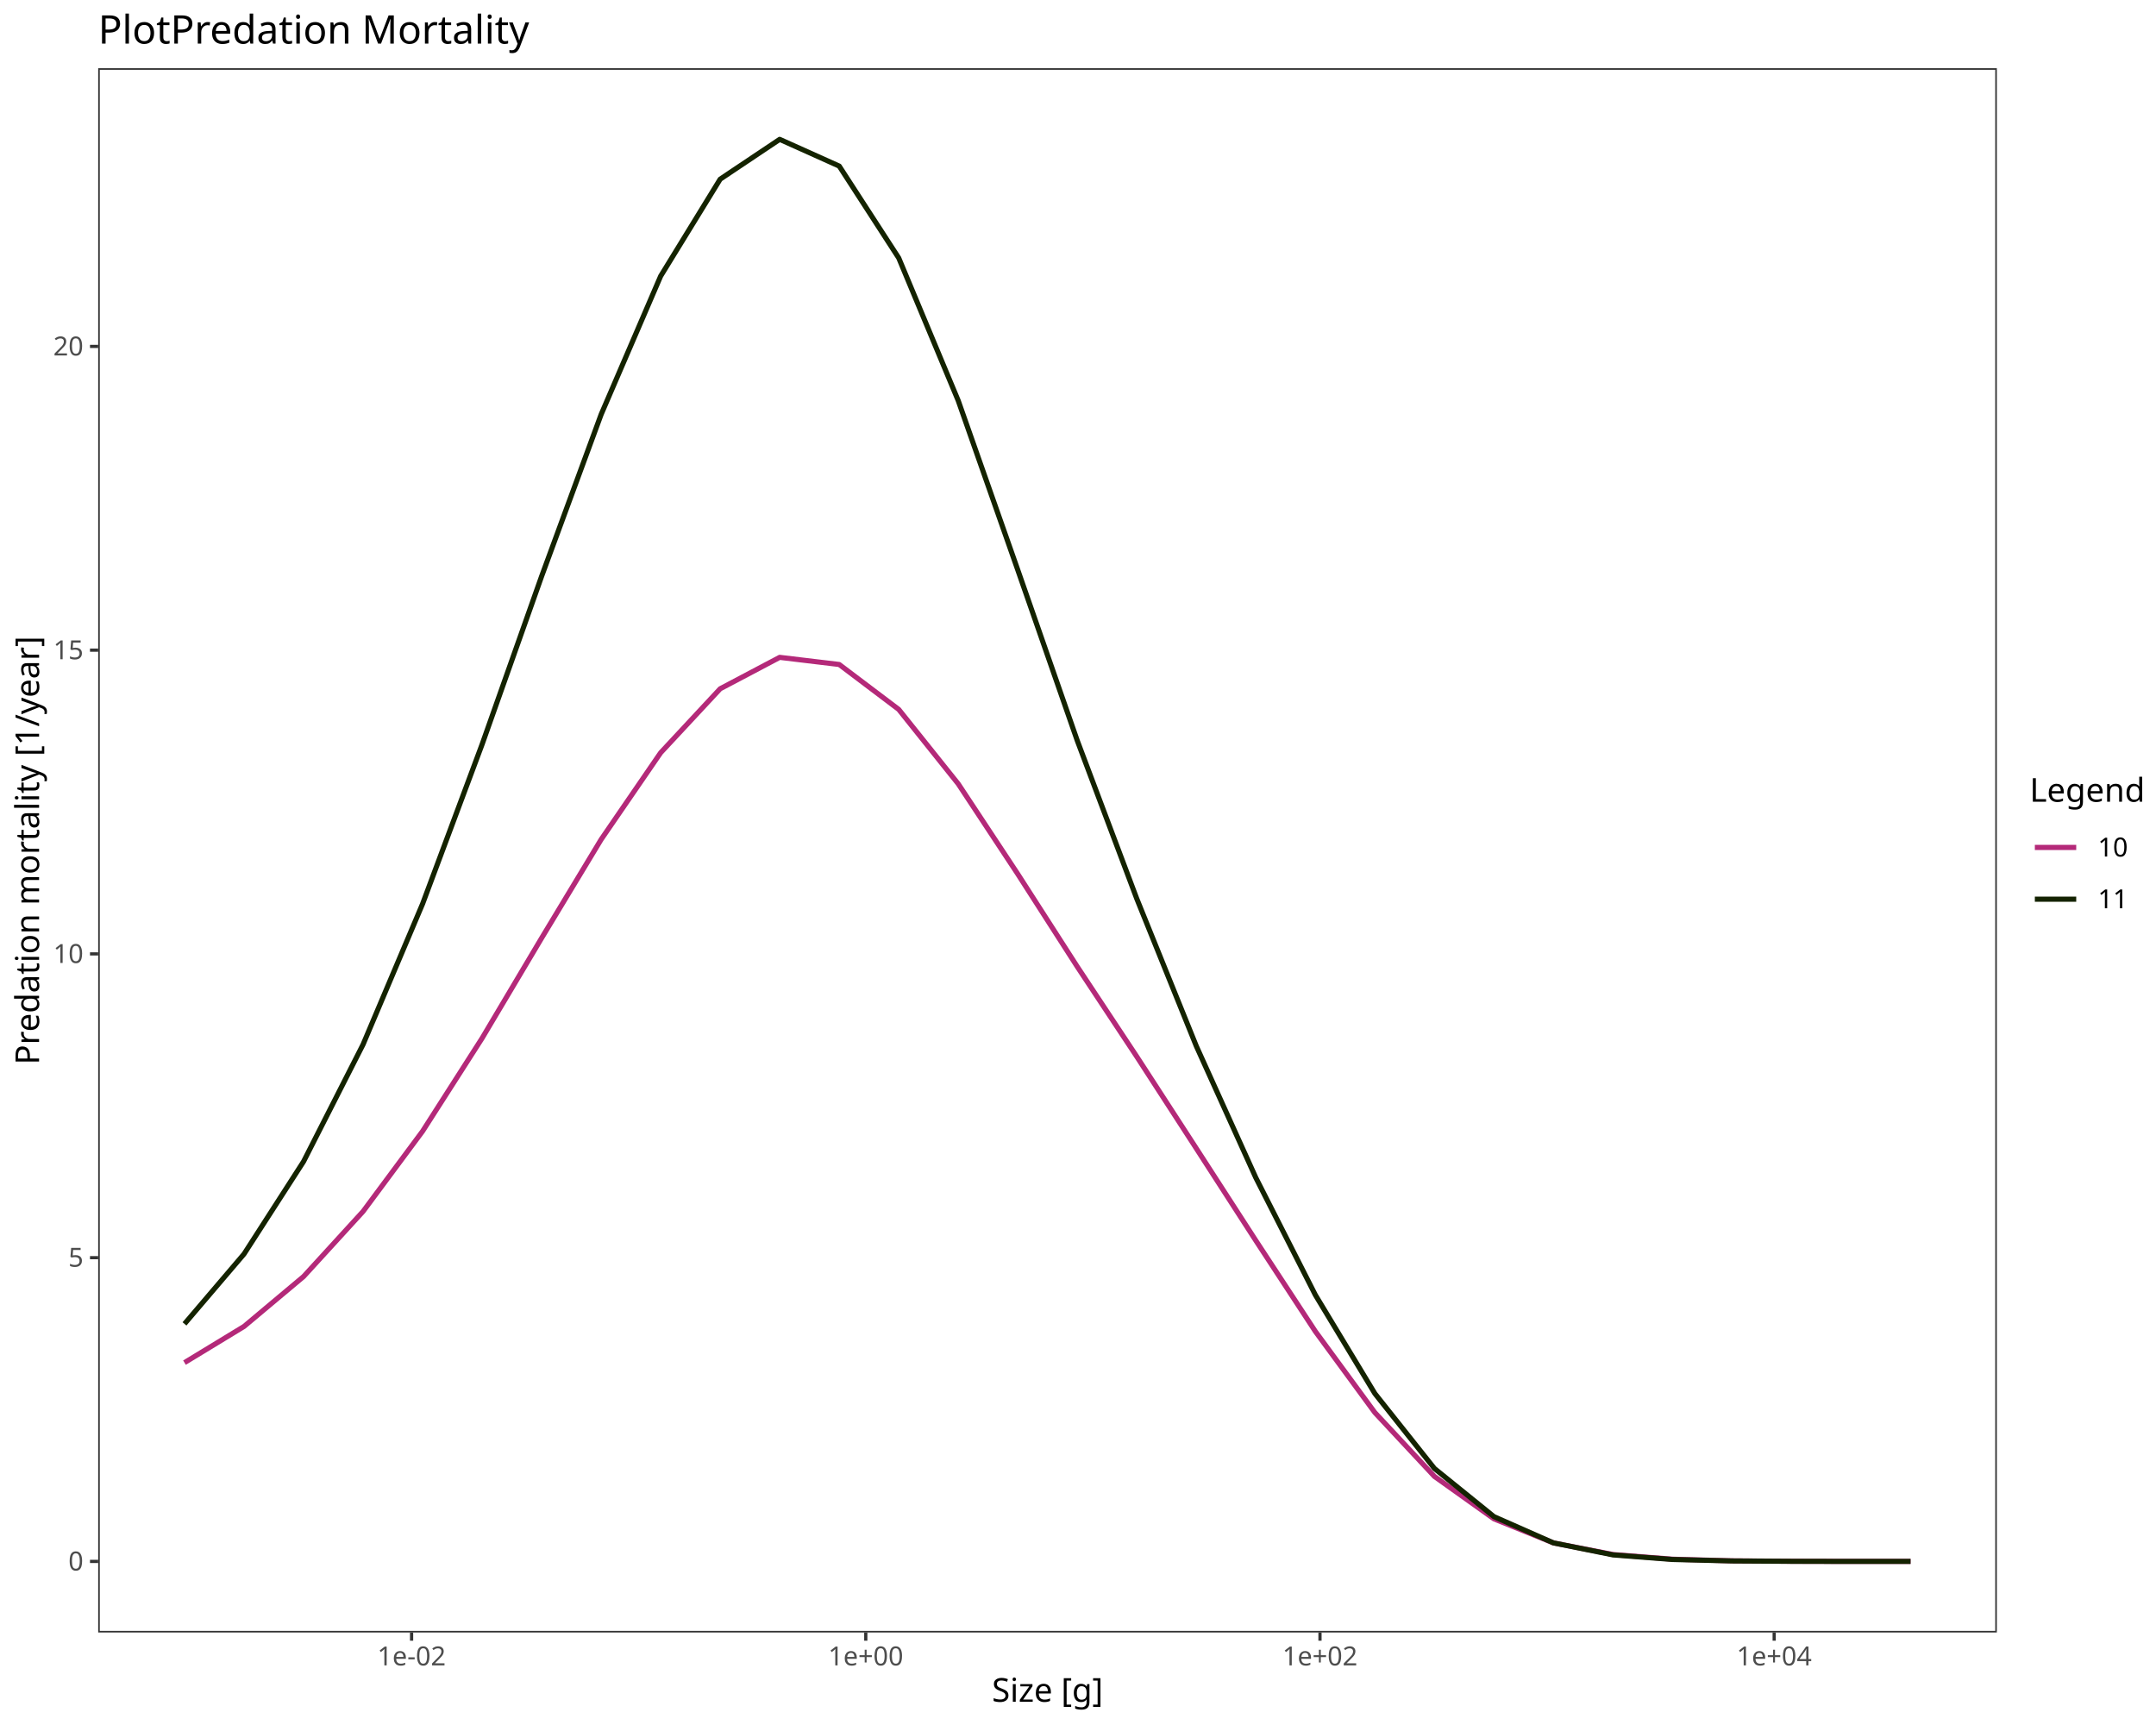
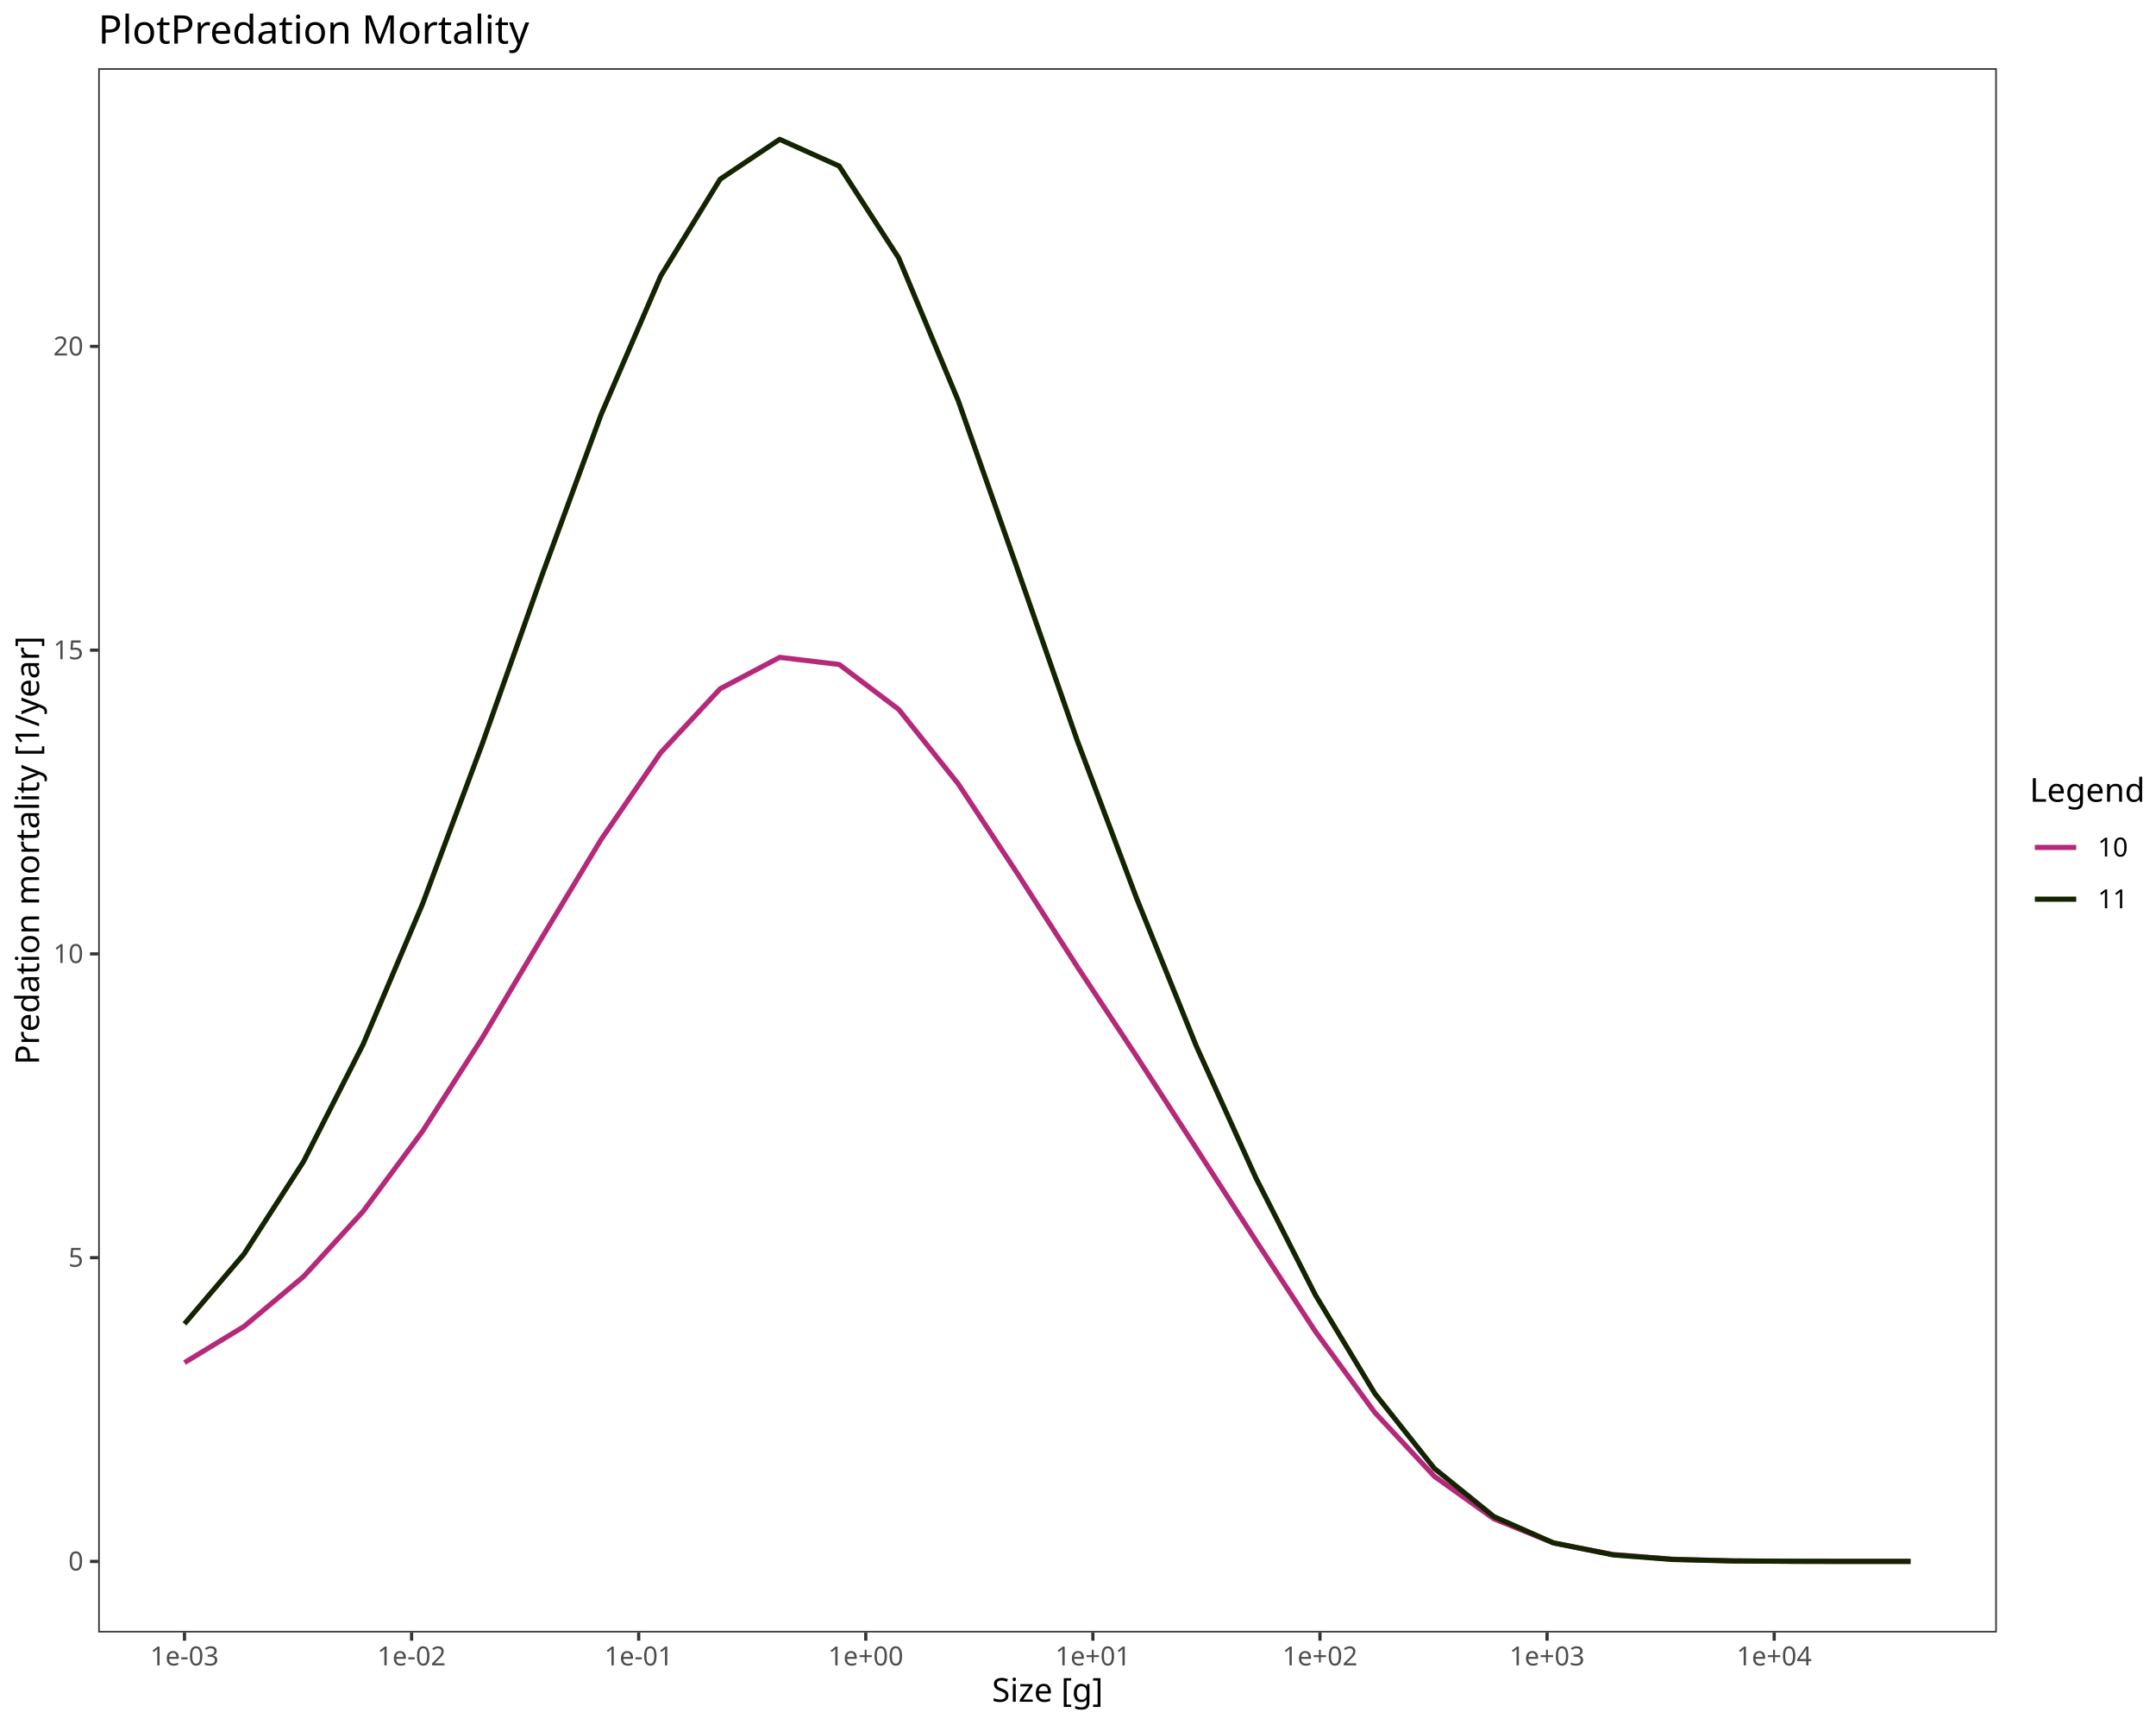
<svg xmlns="http://www.w3.org/2000/svg" class="svglite" data-engine-version="2.0" width="720.00pt" height="576.00pt" viewBox="0 0 720.00 576.00">
  <defs>
    <style type="text/css">
    .svglite line, .svglite polyline, .svglite polygon, .svglite path, .svglite rect, .svglite circle {
      fill: none;
      stroke: #000000;
      stroke-linecap: round;
      stroke-linejoin: round;
      stroke-miterlimit: 10.00;
    }
  </style>
  </defs>
  <rect width="100%" height="100%" style="stroke: none; fill: #FFFFFF;" />
  <defs>
    <clipPath id="cpMC4wMHw3MjAuMDB8MC4wMHw1NzYuMDA=">
      <rect x="0.00" y="0.00" width="720.00" height="576.00" />
    </clipPath>
  </defs>
  <g clip-path="url(#cpMC4wMHw3MjAuMDB8MC4wMHw1NzYuMDA=)">
    <rect x="0.00" y="0.00" width="720.00" height="576.00" style="stroke-width: 1.07; stroke: #FFFFFF; fill: #FFFFFF;" />
  </g>
  <defs>
    <clipPath id="cpMzIuNzl8NjY2Ljg1fDIyLjc4fDU0NS4xMQ==">
      <rect x="32.79" y="22.78" width="634.06" height="522.33" />
    </clipPath>
  </defs>
  <g clip-path="url(#cpMzIuNzl8NjY2Ljg1fDIyLjc4fDU0NS4xMQ==)">
    <rect x="32.79" y="22.78" width="634.06" height="522.33" style="stroke-width: 1.07; stroke: none; fill: #FFFFFF;" />
    <polyline points="61.61,455.00 81.49,442.92 101.37,426.26 121.24,404.52 141.12,377.73 161.00,346.66 180.87,313.24 200.75,280.31 220.63,251.34 240.50,229.99 260.38,219.50 280.26,221.88 300.13,236.89 320.01,261.75 339.88,291.84 359.76,322.79 379.64,352.83 399.51,383.48 419.39,414.25 439.27,444.58 459.14,471.68 479.02,492.99 498.90,507.16 518.77,515.20 538.65,519.07 558.53,520.64 578.40,521.18 598.28,521.33 618.16,521.37 638.03,521.37 " style="stroke-width: 1.71; stroke: #B42979; stroke-linecap: butt;" />
    <polyline points="61.61,442.06 81.49,418.73 101.37,387.85 121.24,348.77 141.12,301.81 161.00,248.54 180.87,192.44 200.75,138.39 220.63,92.19 240.50,59.83 260.38,46.53 280.26,55.46 300.13,86.14 320.01,133.80 339.88,190.29 359.76,247.31 379.64,300.12 399.51,349.30 419.39,393.27 439.27,432.41 459.14,465.32 479.02,490.34 498.90,506.42 518.77,515.19 538.65,519.20 558.53,520.73 578.40,521.22 598.28,521.34 618.16,521.37 638.03,521.37 " style="stroke-width: 1.71; stroke: #142300; stroke-linecap: butt;" />
    <rect x="32.79" y="22.78" width="634.06" height="522.33" style="stroke-width: 1.07; stroke: #333333;" />
  </g>
  <g clip-path="url(#cpMC4wMHw3MjAuMDB8MC4wMHw1NzYuMDA=)">
    <text x="27.86" y="524.40" text-anchor="end" style="font-size: 8.80px; fill: #4D4D4D; font-family: sans;" textLength="4.89px" lengthAdjust="spacingAndGlyphs">0</text>
    <text x="27.86" y="422.97" text-anchor="end" style="font-size: 8.80px; fill: #4D4D4D; font-family: sans;" textLength="4.89px" lengthAdjust="spacingAndGlyphs">5</text>
    <text x="27.86" y="321.55" text-anchor="end" style="font-size: 8.80px; fill: #4D4D4D; font-family: sans;" textLength="9.79px" lengthAdjust="spacingAndGlyphs">10</text>
    <text x="27.86" y="220.13" text-anchor="end" style="font-size: 8.80px; fill: #4D4D4D; font-family: sans;" textLength="9.79px" lengthAdjust="spacingAndGlyphs">15</text>
    <text x="27.86" y="118.70" text-anchor="end" style="font-size: 8.80px; fill: #4D4D4D; font-family: sans;" textLength="9.79px" lengthAdjust="spacingAndGlyphs">20</text>
    <polyline points="30.05,521.37 32.79,521.37 " style="stroke-width: 1.07; stroke: #333333; stroke-linecap: butt;" />
    <polyline points="30.05,419.95 32.79,419.95 " style="stroke-width: 1.07; stroke: #333333; stroke-linecap: butt;" />
    <polyline points="30.05,318.52 32.79,318.52 " style="stroke-width: 1.07; stroke: #333333; stroke-linecap: butt;" />
    <polyline points="30.05,217.10 32.79,217.10 " style="stroke-width: 1.07; stroke: #333333; stroke-linecap: butt;" />
    <polyline points="30.05,115.67 32.79,115.67 " style="stroke-width: 1.07; stroke: #333333; stroke-linecap: butt;" />
+     <polyline points="61.61,547.85 61.61,545.11 " style="stroke-width: 1.07; stroke: #333333; stroke-linecap: butt;" />
    <polyline points="137.45,547.85 137.45,545.11 " style="stroke-width: 1.07; stroke: #333333; stroke-linecap: butt;" />
+     <polyline points="213.29,547.85 213.29,545.11 " style="stroke-width: 1.07; stroke: #333333; stroke-linecap: butt;" />
    <polyline points="289.13,547.85 289.13,545.11 " style="stroke-width: 1.07; stroke: #333333; stroke-linecap: butt;" />
+     <polyline points="364.97,547.85 364.97,545.11 " style="stroke-width: 1.07; stroke: #333333; stroke-linecap: butt;" />
    <polyline points="440.81,547.85 440.81,545.11 " style="stroke-width: 1.07; stroke: #333333; stroke-linecap: butt;" />
+     <polyline points="516.65,547.85 516.65,545.11 " style="stroke-width: 1.07; stroke: #333333; stroke-linecap: butt;" />
    <polyline points="592.49,547.85 592.49,545.11 " style="stroke-width: 1.07; stroke: #333333; stroke-linecap: butt;" />
+     <text x="61.61" y="556.10" text-anchor="middle" style="font-size: 8.80px; fill: #4D4D4D; font-family: sans;" textLength="22.51px" lengthAdjust="spacingAndGlyphs">1e-03</text>
    <text x="137.45" y="556.10" text-anchor="middle" style="font-size: 8.80px; fill: #4D4D4D; font-family: sans;" textLength="22.51px" lengthAdjust="spacingAndGlyphs">1e-02</text>
+     <text x="213.29" y="556.10" text-anchor="middle" style="font-size: 8.80px; fill: #4D4D4D; font-family: sans;" textLength="22.51px" lengthAdjust="spacingAndGlyphs">1e-01</text>
    <text x="289.13" y="556.10" text-anchor="middle" style="font-size: 8.80px; fill: #4D4D4D; font-family: sans;" textLength="24.72px" lengthAdjust="spacingAndGlyphs">1e+00</text>
+     <text x="364.97" y="556.10" text-anchor="middle" style="font-size: 8.80px; fill: #4D4D4D; font-family: sans;" textLength="24.72px" lengthAdjust="spacingAndGlyphs">1e+01</text>
    <text x="440.81" y="556.10" text-anchor="middle" style="font-size: 8.80px; fill: #4D4D4D; font-family: sans;" textLength="24.72px" lengthAdjust="spacingAndGlyphs">1e+02</text>
+     <text x="516.65" y="556.10" text-anchor="middle" style="font-size: 8.80px; fill: #4D4D4D; font-family: sans;" textLength="24.72px" lengthAdjust="spacingAndGlyphs">1e+03</text>
    <text x="592.49" y="556.10" text-anchor="middle" style="font-size: 8.80px; fill: #4D4D4D; font-family: sans;" textLength="24.72px" lengthAdjust="spacingAndGlyphs">1e+04</text>
    <text x="349.82" y="568.24" text-anchor="middle" style="font-size: 11.00px; font-family: sans;" textLength="36.69px" lengthAdjust="spacingAndGlyphs">Size [g]</text>
    <text transform="translate(13.05,283.95) rotate(-90)" text-anchor="middle" style="font-size: 11.00px; font-family: sans;" textLength="131.46px" lengthAdjust="spacingAndGlyphs">Predation mortality [1/year]</text>
    <rect x="677.81" y="259.00" width="36.71" height="49.89" style="stroke-width: 1.07; stroke: none; fill: #FFFFFF;" />
    <text x="677.81" y="267.71" style="font-size: 11.00px; font-family: sans;" textLength="36.71px" lengthAdjust="spacingAndGlyphs">Legend</text>
    <rect x="677.81" y="274.33" width="17.28" height="17.28" style="stroke-width: 1.07; stroke: none; fill: #FFFFFF;" />
    <line x1="679.54" y1="282.97" x2="693.36" y2="282.97" style="stroke-width: 1.71; stroke: #B42979; stroke-linecap: butt;" />
    <rect x="677.81" y="291.61" width="17.28" height="17.28" style="stroke-width: 1.07; stroke: none; fill: #FFFFFF;" />
    <line x1="679.54" y1="300.25" x2="693.36" y2="300.25" style="stroke-width: 1.71; stroke: #142300; stroke-linecap: butt;" />
    <text x="700.57" y="286.00" style="font-size: 8.80px; font-family: sans;" textLength="9.79px" lengthAdjust="spacingAndGlyphs">10</text>
    <text x="700.57" y="303.28" style="font-size: 8.80px; font-family: sans;" textLength="9.79px" lengthAdjust="spacingAndGlyphs">11</text>
    <text x="32.79" y="14.56" style="font-size: 13.20px; font-family: sans;" textLength="132.80px" lengthAdjust="spacingAndGlyphs">PlotPredation Mortality</text>
  </g>
</svg>
